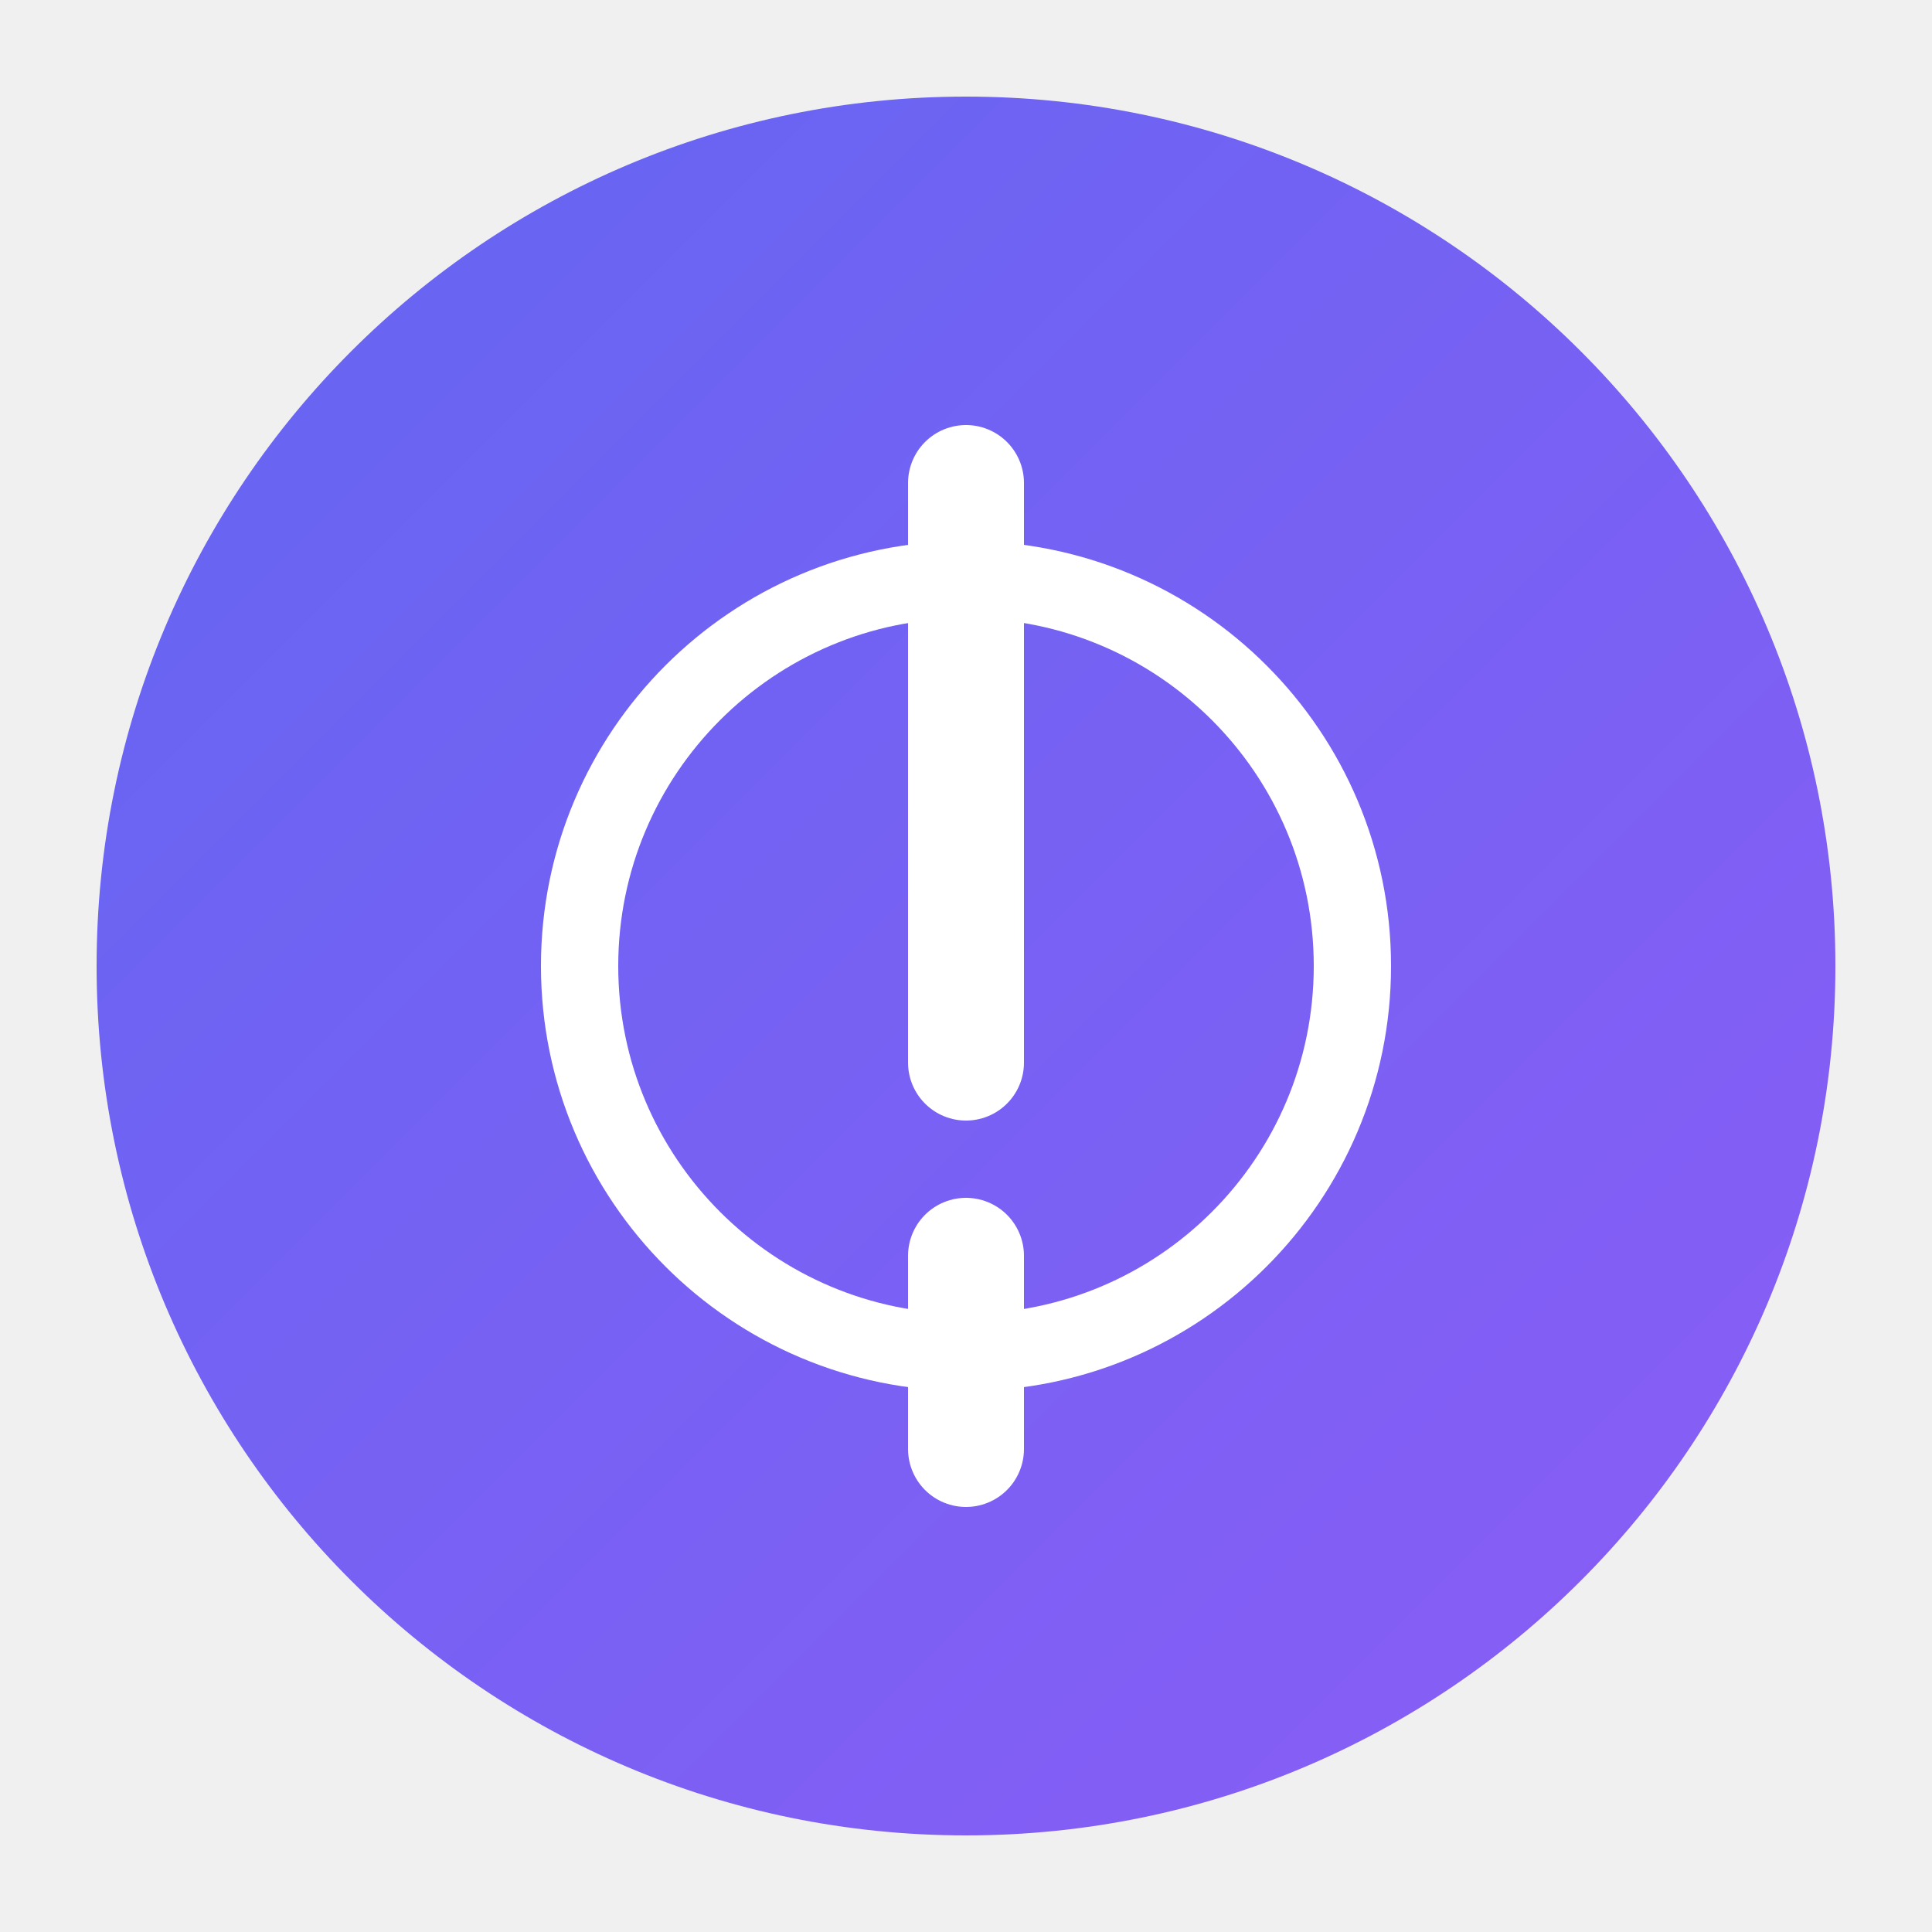
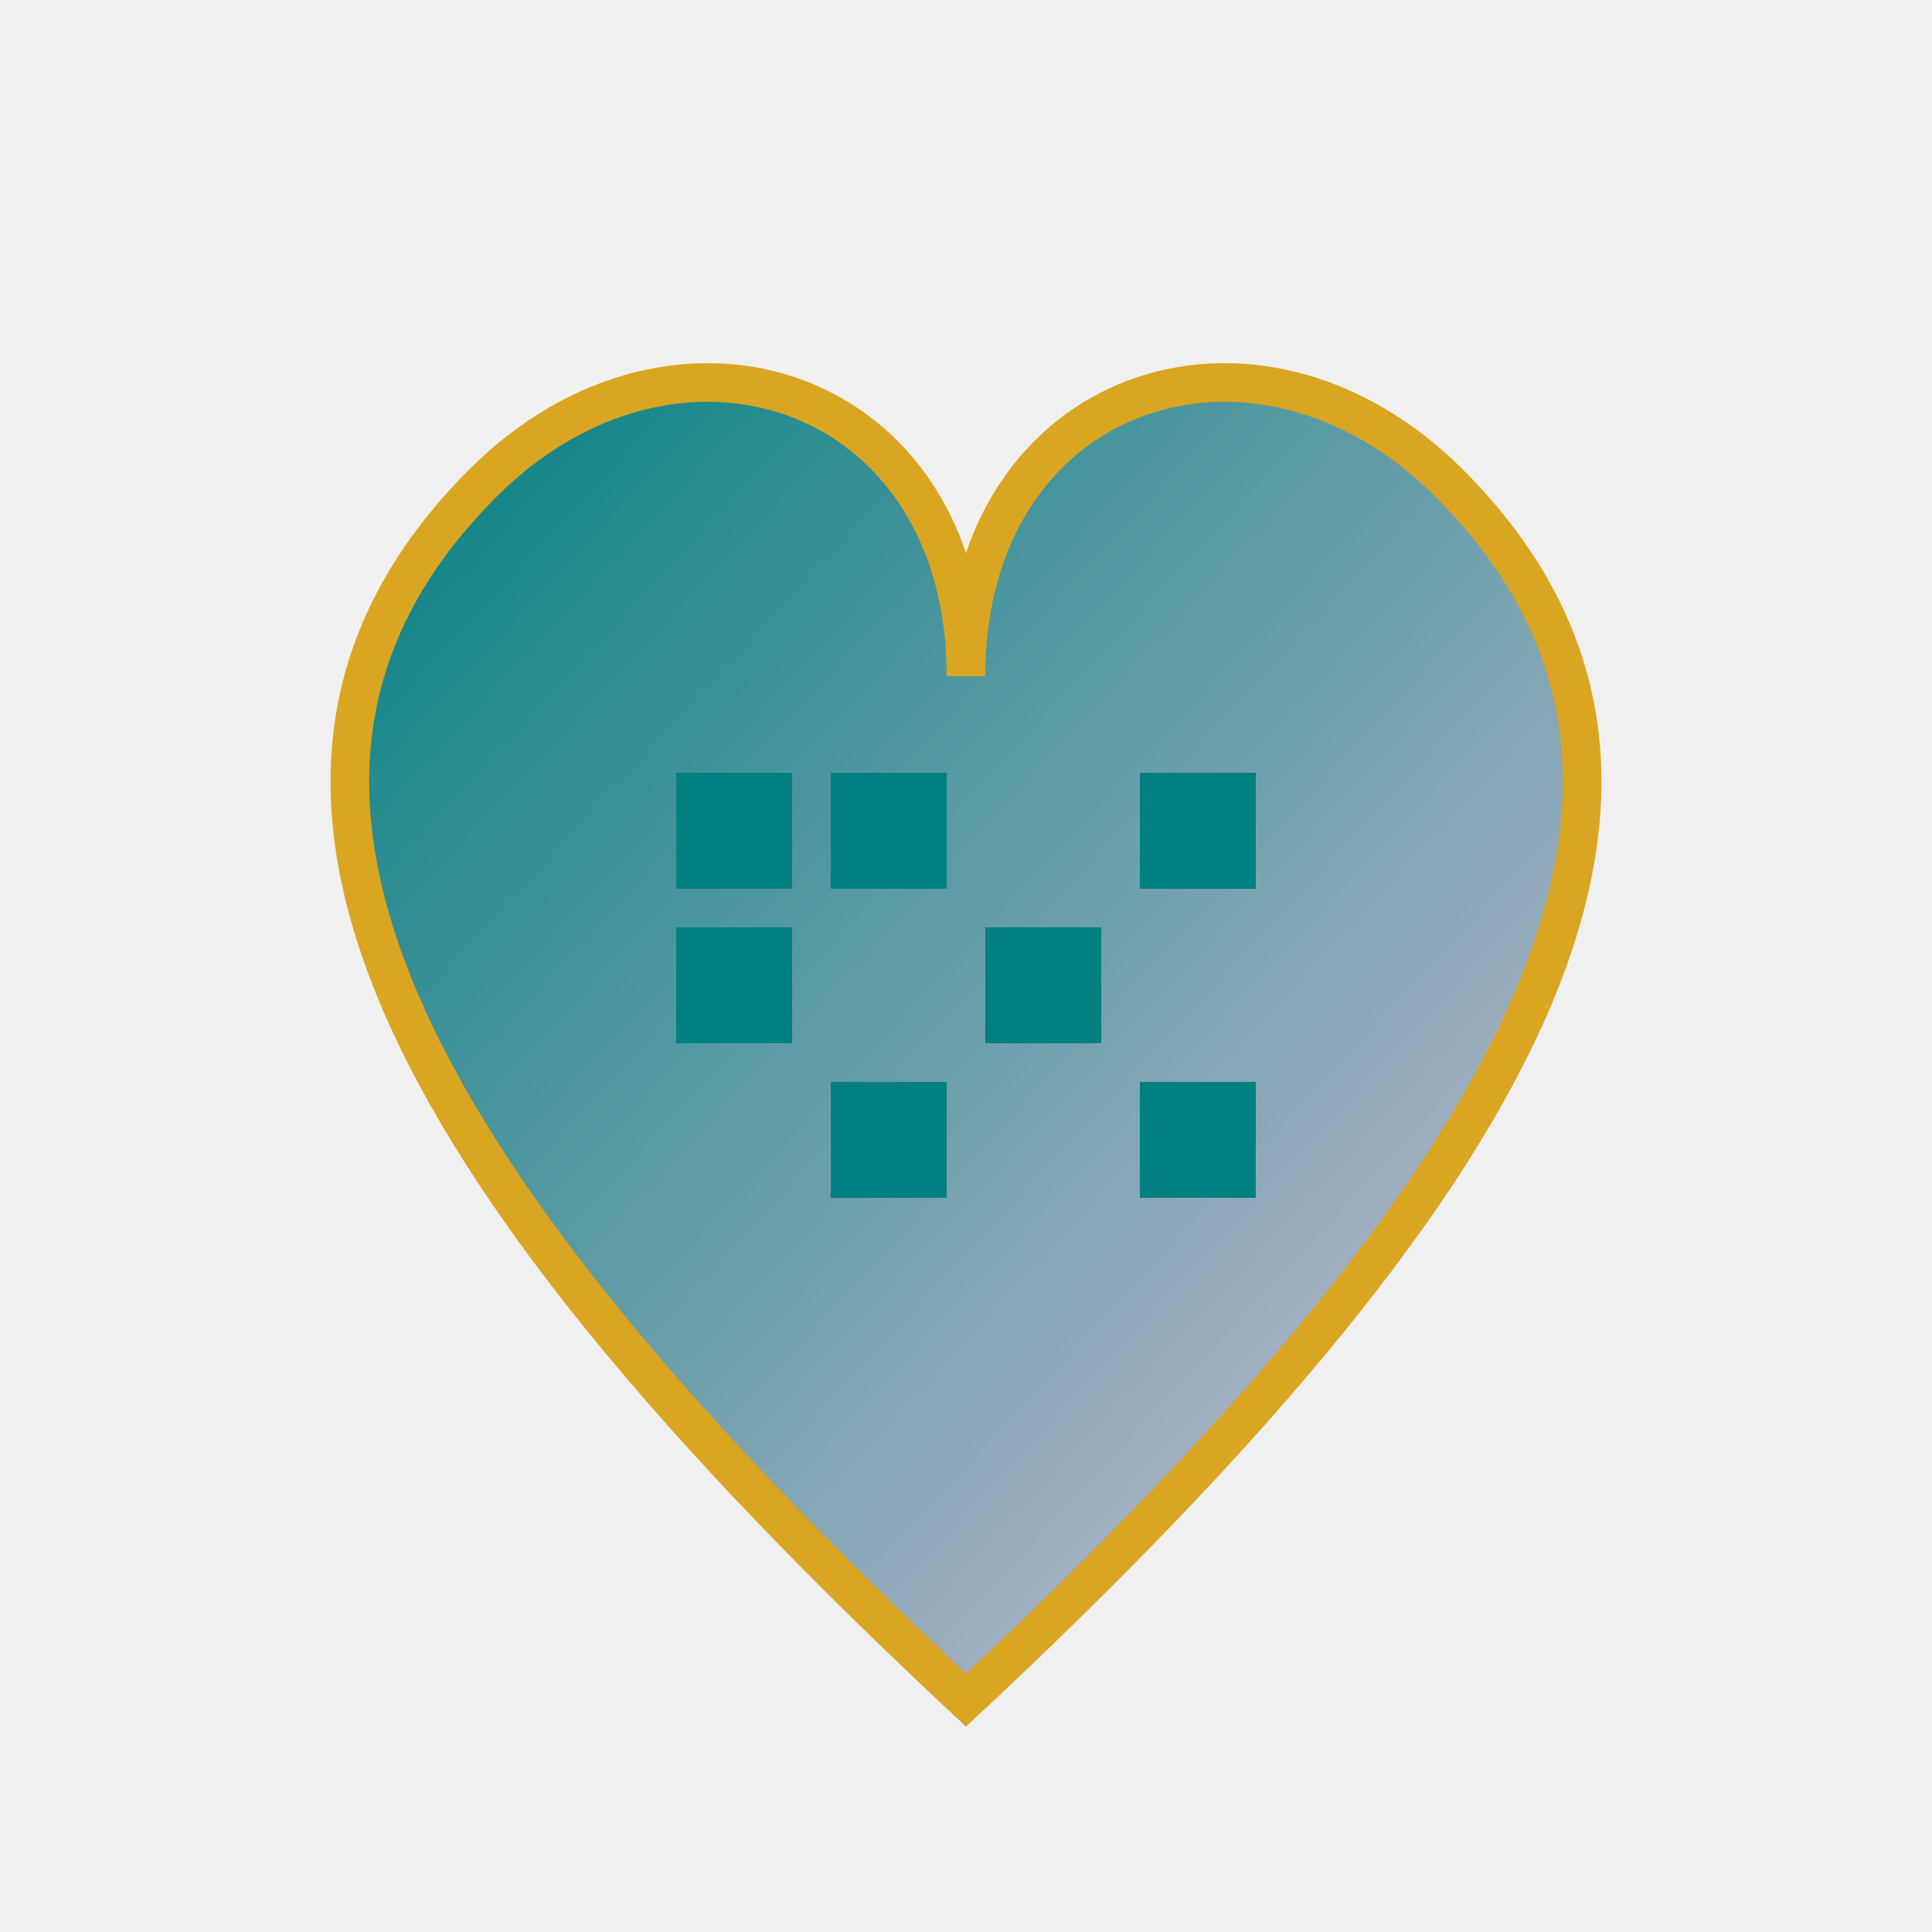
<svg xmlns="http://www.w3.org/2000/svg" viewBox="0 0 100 100">
  <defs>
    <linearGradient id="grad" x1="0%" y1="0%" x2="100%" y2="100%">
-       <stop offset="0%" style="stop-color:#6366f1;stop-opacity:1" />
-       <stop offset="100%" style="stop-color:#8b5cf6;stop-opacity:1" />
+       <stop offset="0%" style="stop-color:#008080;stop-opacity:1" />
+       <stop offset="100%" style="stop-color:#D8BFD8;stop-opacity:1" />
    </linearGradient>
  </defs>
-   <circle cx="50" cy="50" r="45" fill="url(#grad)" />
-   <path d="M50 25 L50 55 M50 65 L50 75" stroke="white" stroke-width="6" stroke-linecap="round" />
-   <circle cx="50" cy="50" r="20" fill="none" stroke="white" stroke-width="4" />
+   <path d="M50 88 C20 60 10 40 25 25 C35 15 50 20 50 35 C50 20 65 15 75 25 C90 40 80 60 50 88Z" fill="url(#grad)" stroke="#DAA520" stroke-width="2" />
+   <rect x="35" y="40" width="6" height="6" fill="#008080" />
+   <rect x="43" y="40" width="6" height="6" fill="#008080" />
+   <rect x="59" y="40" width="6" height="6" fill="#008080" />
+   <rect x="35" y="48" width="6" height="6" fill="#008080" />
+   <rect x="51" y="48" width="6" height="6" fill="#008080" />
+   <rect x="43" y="56" width="6" height="6" fill="#008080" />
+   <rect x="59" y="56" width="6" height="6" fill="#008080" />
</svg>
